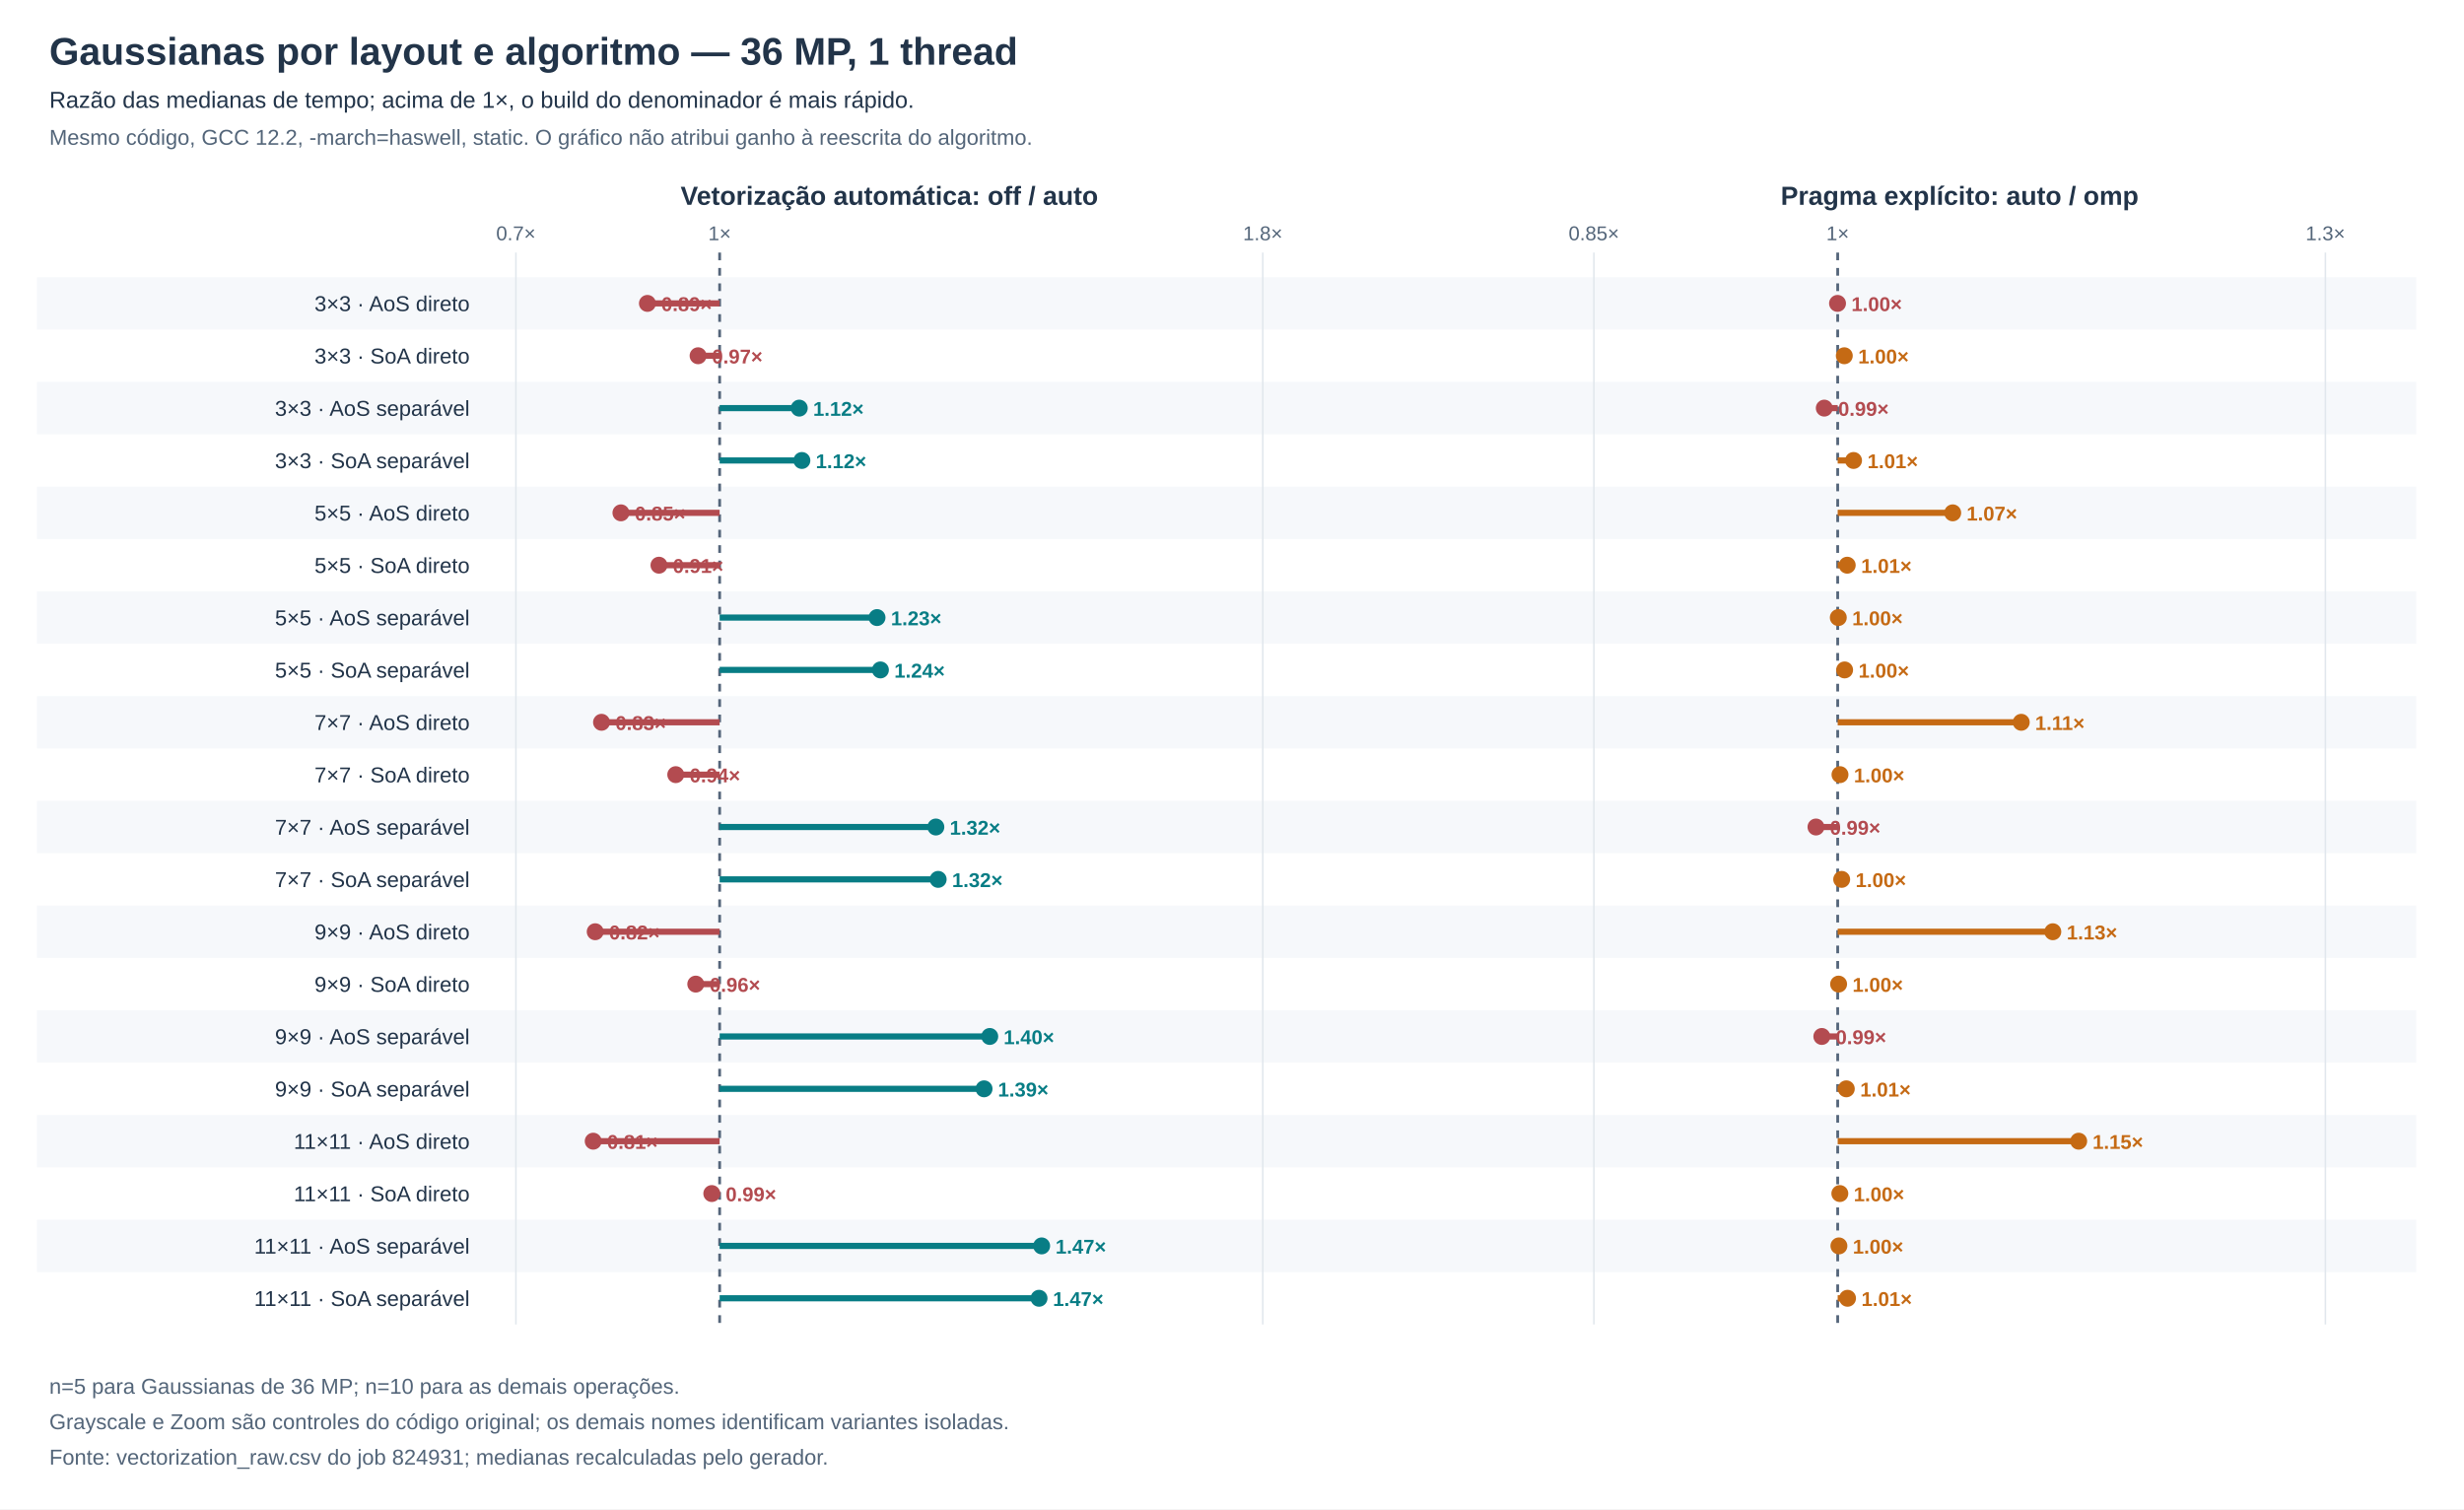
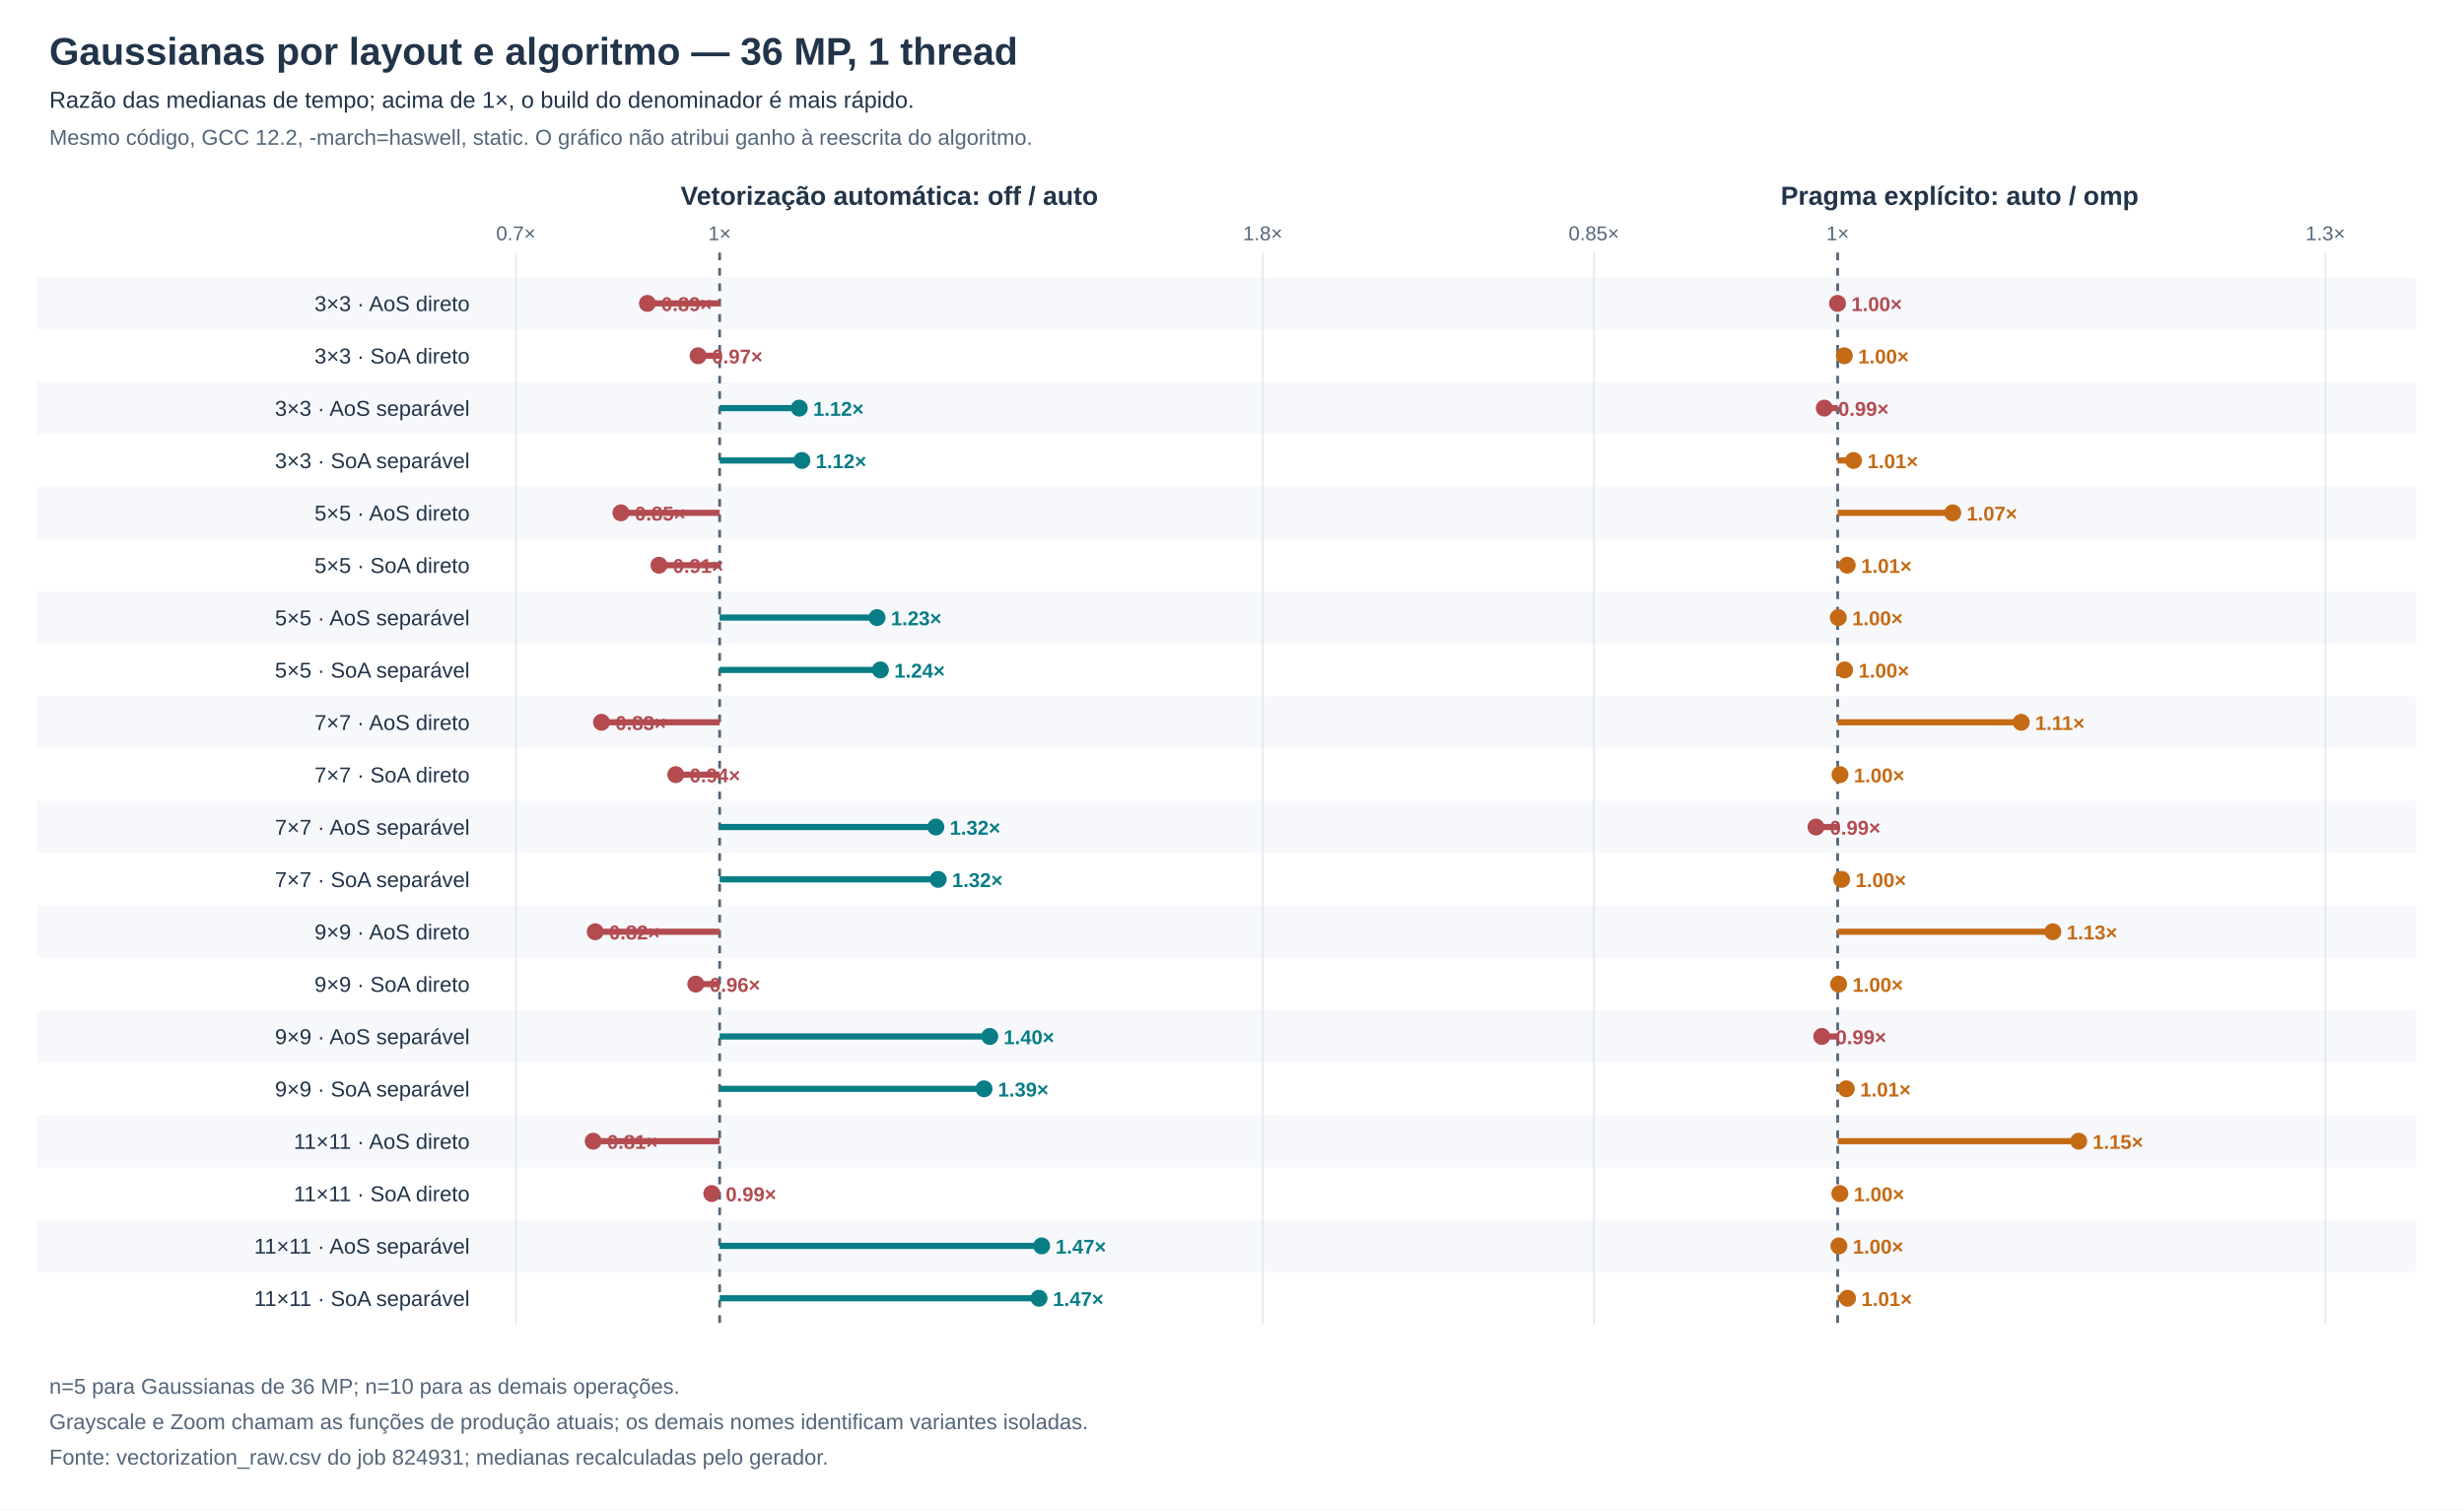
<svg xmlns="http://www.w3.org/2000/svg" width="1600" height="980" viewBox="0 0 1600 980" role="img" aria-label="Gaussianas por layout e algoritmo — 36 MP, 1 thread">
  <rect width="100%" height="100%" fill="#ffffff" />
  <g font-family="Arial,Helvetica,sans-serif">
    <text x="32.0" y="42.0" text-anchor="start" font-size="25" fill="#223449" font-weight="700">Gaussianas por layout e algoritmo — 36 MP, 1 thread</text>
    <text x="32.0" y="70.0" text-anchor="start" font-size="15" fill="#223449" font-weight="400">Razão das medianas de tempo; acima de 1×, o build do denominador é mais rápido.</text>
    <text x="32.0" y="94.0" text-anchor="start" font-size="14" fill="#536579" font-weight="400">Mesmo código, GCC 12.2, -march=haswell, static. O gráfico não atribui ganho à reescrita do algoritmo.</text>
    <rect x="24" y="180.0" width="1545" height="34" fill="#f6f8fb" />
    <rect x="24" y="248.0" width="1545" height="34" fill="#f6f8fb" />
    <rect x="24" y="316.0" width="1545" height="34" fill="#f6f8fb" />
    <rect x="24" y="384.0" width="1545" height="34" fill="#f6f8fb" />
    <rect x="24" y="452.0" width="1545" height="34" fill="#f6f8fb" />
    <rect x="24" y="520.0" width="1545" height="34" fill="#f6f8fb" />
    <rect x="24" y="588.0" width="1545" height="34" fill="#f6f8fb" />
    <rect x="24" y="656.0" width="1545" height="34" fill="#f6f8fb" />
    <rect x="24" y="724.0" width="1545" height="34" fill="#f6f8fb" />
    <rect x="24" y="792.0" width="1545" height="34" fill="#f6f8fb" />
    <text x="577.5" y="133.0" text-anchor="middle" font-size="17" fill="#223449" font-weight="700">Vetorização automática: off / auto</text>
    <line x1="335.0" y1="164" x2="335.0" y2="860" stroke="#e1e7ed" stroke-width="1" />
    <text x="335.0" y="156.0" text-anchor="middle" font-size="13" fill="#536579" font-weight="400">0.7×</text>
    <line x1="467.3" y1="164" x2="467.3" y2="860" stroke="#54657a" stroke-width="1.8" stroke-dasharray="5 5" />
    <text x="467.3" y="156.0" text-anchor="middle" font-size="13" fill="#536579" font-weight="400">1×</text>
    <line x1="820.0" y1="164" x2="820.0" y2="860" stroke="#e1e7ed" stroke-width="1" />
    <text x="820.0" y="156.0" text-anchor="middle" font-size="13" fill="#536579" font-weight="400">1.8×</text>
    <text x="1272.5" y="133.0" text-anchor="middle" font-size="17" fill="#223449" font-weight="700">Pragma explícito: auto / omp</text>
    <line x1="1035.0" y1="164" x2="1035.0" y2="860" stroke="#e1e7ed" stroke-width="1" />
    <text x="1035.0" y="156.0" text-anchor="middle" font-size="13" fill="#536579" font-weight="400">0.85×</text>
    <line x1="1193.3" y1="164" x2="1193.3" y2="860" stroke="#54657a" stroke-width="1.8" stroke-dasharray="5 5" />
    <text x="1193.3" y="156.0" text-anchor="middle" font-size="13" fill="#536579" font-weight="400">1×</text>
    <line x1="1510.0" y1="164" x2="1510.0" y2="860" stroke="#e1e7ed" stroke-width="1" />
    <text x="1510.0" y="156.0" text-anchor="middle" font-size="13" fill="#536579" font-weight="400">1.3×</text>
    <text x="305.0" y="202.0" text-anchor="end" font-size="14" fill="#223449" font-weight="400">3×3 · AoS direto</text>
    <line x1="467.3" y1="197.0" x2="420.4" y2="197.0" stroke="#b34b50" stroke-width="4" />
    <circle cx="420.4" cy="197.0" r="5.5" fill="#b34b50" />
    <text x="429.4" y="202.0" text-anchor="start" font-size="13" fill="#b34b50" font-weight="700">0.89×</text>
    <line x1="1193.3" y1="197.0" x2="1193.2" y2="197.0" stroke="#b34b50" stroke-width="4" />
    <circle cx="1193.2" cy="197.0" r="5.5" fill="#b34b50" />
    <text x="1202.2" y="202.0" text-anchor="start" font-size="13" fill="#b34b50" font-weight="700">1.00×</text>
    <text x="305.0" y="236.0" text-anchor="end" font-size="14" fill="#223449" font-weight="400">3×3 · SoA direto</text>
    <line x1="467.3" y1="231.0" x2="453.3" y2="231.0" stroke="#b34b50" stroke-width="4" />
    <circle cx="453.3" cy="231.0" r="5.5" fill="#b34b50" />
    <text x="462.3" y="236.0" text-anchor="start" font-size="13" fill="#b34b50" font-weight="700">0.97×</text>
    <line x1="1193.3" y1="231.0" x2="1197.6" y2="231.0" stroke="#c56a14" stroke-width="4" />
    <circle cx="1197.6" cy="231.0" r="5.5" fill="#c56a14" />
    <text x="1206.6" y="236.0" text-anchor="start" font-size="13" fill="#c56a14" font-weight="700">1.00×</text>
    <text x="305.0" y="270.0" text-anchor="end" font-size="14" fill="#223449" font-weight="400">3×3 · AoS separável</text>
    <line x1="467.3" y1="265.0" x2="519.0" y2="265.0" stroke="#087d85" stroke-width="4" />
    <circle cx="519.0" cy="265.0" r="5.5" fill="#087d85" />
    <text x="528.0" y="270.0" text-anchor="start" font-size="13" fill="#087d85" font-weight="700">1.12×</text>
    <line x1="1193.3" y1="265.0" x2="1184.6" y2="265.0" stroke="#b34b50" stroke-width="4" />
    <circle cx="1184.6" cy="265.0" r="5.5" fill="#b34b50" />
    <text x="1193.6" y="270.0" text-anchor="start" font-size="13" fill="#b34b50" font-weight="700">0.99×</text>
    <text x="305.0" y="304.0" text-anchor="end" font-size="14" fill="#223449" font-weight="400">3×3 · SoA separável</text>
    <line x1="467.3" y1="299.0" x2="520.7" y2="299.0" stroke="#087d85" stroke-width="4" />
    <circle cx="520.7" cy="299.0" r="5.5" fill="#087d85" />
    <text x="529.7" y="304.0" text-anchor="start" font-size="13" fill="#087d85" font-weight="700">1.12×</text>
    <line x1="1193.3" y1="299.0" x2="1203.6" y2="299.0" stroke="#c56a14" stroke-width="4" />
    <circle cx="1203.6" cy="299.0" r="5.5" fill="#c56a14" />
    <text x="1212.6" y="304.0" text-anchor="start" font-size="13" fill="#c56a14" font-weight="700">1.01×</text>
    <text x="305.0" y="338.0" text-anchor="end" font-size="14" fill="#223449" font-weight="400">5×5 · AoS direto</text>
    <line x1="467.3" y1="333.0" x2="403.2" y2="333.0" stroke="#b34b50" stroke-width="4" />
    <circle cx="403.2" cy="333.0" r="5.5" fill="#b34b50" />
    <text x="412.2" y="338.0" text-anchor="start" font-size="13" fill="#b34b50" font-weight="700">0.85×</text>
    <line x1="1193.3" y1="333.0" x2="1268.0" y2="333.0" stroke="#c56a14" stroke-width="4" />
    <circle cx="1268.0" cy="333.0" r="5.5" fill="#c56a14" />
    <text x="1277.0" y="338.0" text-anchor="start" font-size="13" fill="#c56a14" font-weight="700">1.07×</text>
    <text x="305.0" y="372.0" text-anchor="end" font-size="14" fill="#223449" font-weight="400">5×5 · SoA direto</text>
    <line x1="467.3" y1="367.0" x2="427.9" y2="367.0" stroke="#b34b50" stroke-width="4" />
    <circle cx="427.9" cy="367.0" r="5.5" fill="#b34b50" />
    <text x="436.9" y="372.0" text-anchor="start" font-size="13" fill="#b34b50" font-weight="700">0.91×</text>
    <line x1="1193.3" y1="367.0" x2="1199.5" y2="367.0" stroke="#c56a14" stroke-width="4" />
    <circle cx="1199.5" cy="367.0" r="5.5" fill="#c56a14" />
    <text x="1208.5" y="372.0" text-anchor="start" font-size="13" fill="#c56a14" font-weight="700">1.01×</text>
    <text x="305.0" y="406.0" text-anchor="end" font-size="14" fill="#223449" font-weight="400">5×5 · AoS separável</text>
    <line x1="467.3" y1="401.0" x2="569.5" y2="401.0" stroke="#087d85" stroke-width="4" />
    <circle cx="569.5" cy="401.0" r="5.5" fill="#087d85" />
    <text x="578.5" y="406.0" text-anchor="start" font-size="13" fill="#087d85" font-weight="700">1.23×</text>
    <line x1="1193.3" y1="401.0" x2="1193.7" y2="401.0" stroke="#c56a14" stroke-width="4" />
    <circle cx="1193.7" cy="401.0" r="5.5" fill="#c56a14" />
    <text x="1202.7" y="406.0" text-anchor="start" font-size="13" fill="#c56a14" font-weight="700">1.00×</text>
    <text x="305.0" y="440.0" text-anchor="end" font-size="14" fill="#223449" font-weight="400">5×5 · SoA separável</text>
    <line x1="467.3" y1="435.0" x2="571.7" y2="435.0" stroke="#087d85" stroke-width="4" />
    <circle cx="571.7" cy="435.0" r="5.5" fill="#087d85" />
    <text x="580.7" y="440.0" text-anchor="start" font-size="13" fill="#087d85" font-weight="700">1.24×</text>
    <line x1="1193.3" y1="435.0" x2="1197.8" y2="435.0" stroke="#c56a14" stroke-width="4" />
    <circle cx="1197.8" cy="435.0" r="5.5" fill="#c56a14" />
    <text x="1206.8" y="440.0" text-anchor="start" font-size="13" fill="#c56a14" font-weight="700">1.00×</text>
    <text x="305.0" y="474.0" text-anchor="end" font-size="14" fill="#223449" font-weight="400">7×7 · AoS direto</text>
    <line x1="467.3" y1="469.0" x2="390.6" y2="469.0" stroke="#b34b50" stroke-width="4" />
    <circle cx="390.6" cy="469.0" r="5.5" fill="#b34b50" />
    <text x="399.6" y="474.0" text-anchor="start" font-size="13" fill="#b34b50" font-weight="700">0.83×</text>
    <line x1="1193.3" y1="469.0" x2="1312.5" y2="469.0" stroke="#c56a14" stroke-width="4" />
    <circle cx="1312.5" cy="469.0" r="5.5" fill="#c56a14" />
    <text x="1321.5" y="474.0" text-anchor="start" font-size="13" fill="#c56a14" font-weight="700">1.11×</text>
    <text x="305.0" y="508.0" text-anchor="end" font-size="14" fill="#223449" font-weight="400">7×7 · SoA direto</text>
    <line x1="467.3" y1="503.0" x2="438.8" y2="503.0" stroke="#b34b50" stroke-width="4" />
    <circle cx="438.8" cy="503.0" r="5.5" fill="#b34b50" />
    <text x="447.8" y="508.0" text-anchor="start" font-size="13" fill="#b34b50" font-weight="700">0.94×</text>
    <line x1="1193.3" y1="503.0" x2="1194.8" y2="503.0" stroke="#c56a14" stroke-width="4" />
    <circle cx="1194.8" cy="503.0" r="5.5" fill="#c56a14" />
    <text x="1203.8" y="508.0" text-anchor="start" font-size="13" fill="#c56a14" font-weight="700">1.00×</text>
    <text x="305.0" y="542.0" text-anchor="end" font-size="14" fill="#223449" font-weight="400">7×7 · AoS separável</text>
    <line x1="467.3" y1="537.0" x2="607.7" y2="537.0" stroke="#087d85" stroke-width="4" />
    <circle cx="607.7" cy="537.0" r="5.5" fill="#087d85" />
    <text x="616.7" y="542.0" text-anchor="start" font-size="13" fill="#087d85" font-weight="700">1.32×</text>
    <line x1="1193.3" y1="537.0" x2="1179.2" y2="537.0" stroke="#b34b50" stroke-width="4" />
    <circle cx="1179.2" cy="537.0" r="5.5" fill="#b34b50" />
    <text x="1188.2" y="542.0" text-anchor="start" font-size="13" fill="#b34b50" font-weight="700">0.99×</text>
    <text x="305.0" y="576.0" text-anchor="end" font-size="14" fill="#223449" font-weight="400">7×7 · SoA separável</text>
    <line x1="467.3" y1="571.0" x2="609.2" y2="571.0" stroke="#087d85" stroke-width="4" />
    <circle cx="609.2" cy="571.0" r="5.5" fill="#087d85" />
    <text x="618.2" y="576.0" text-anchor="start" font-size="13" fill="#087d85" font-weight="700">1.32×</text>
    <line x1="1193.3" y1="571.0" x2="1195.9" y2="571.0" stroke="#c56a14" stroke-width="4" />
    <circle cx="1195.9" cy="571.0" r="5.5" fill="#c56a14" />
    <text x="1204.9" y="576.0" text-anchor="start" font-size="13" fill="#c56a14" font-weight="700">1.00×</text>
    <text x="305.0" y="610.0" text-anchor="end" font-size="14" fill="#223449" font-weight="400">9×9 · AoS direto</text>
    <line x1="467.3" y1="605.0" x2="386.5" y2="605.0" stroke="#b34b50" stroke-width="4" />
    <circle cx="386.5" cy="605.0" r="5.5" fill="#b34b50" />
    <text x="395.5" y="610.0" text-anchor="start" font-size="13" fill="#b34b50" font-weight="700">0.82×</text>
    <line x1="1193.3" y1="605.0" x2="1333.0" y2="605.0" stroke="#c56a14" stroke-width="4" />
    <circle cx="1333.0" cy="605.0" r="5.5" fill="#c56a14" />
    <text x="1342.0" y="610.0" text-anchor="start" font-size="13" fill="#c56a14" font-weight="700">1.13×</text>
    <text x="305.0" y="644.0" text-anchor="end" font-size="14" fill="#223449" font-weight="400">9×9 · SoA direto</text>
    <line x1="467.3" y1="639.0" x2="451.8" y2="639.0" stroke="#b34b50" stroke-width="4" />
    <circle cx="451.8" cy="639.0" r="5.5" fill="#b34b50" />
    <text x="460.8" y="644.0" text-anchor="start" font-size="13" fill="#b34b50" font-weight="700">0.96×</text>
    <line x1="1193.3" y1="639.0" x2="1193.9" y2="639.0" stroke="#c56a14" stroke-width="4" />
    <circle cx="1193.9" cy="639.0" r="5.5" fill="#c56a14" />
    <text x="1202.9" y="644.0" text-anchor="start" font-size="13" fill="#c56a14" font-weight="700">1.00×</text>
    <text x="305.0" y="678.0" text-anchor="end" font-size="14" fill="#223449" font-weight="400">9×9 · AoS separável</text>
    <line x1="467.3" y1="673.0" x2="642.7" y2="673.0" stroke="#087d85" stroke-width="4" />
    <circle cx="642.7" cy="673.0" r="5.5" fill="#087d85" />
    <text x="651.7" y="678.0" text-anchor="start" font-size="13" fill="#087d85" font-weight="700">1.40×</text>
    <line x1="1193.3" y1="673.0" x2="1183.0" y2="673.0" stroke="#b34b50" stroke-width="4" />
    <circle cx="1183.0" cy="673.0" r="5.5" fill="#b34b50" />
    <text x="1192.0" y="678.0" text-anchor="start" font-size="13" fill="#b34b50" font-weight="700">0.99×</text>
    <text x="305.0" y="712.0" text-anchor="end" font-size="14" fill="#223449" font-weight="400">9×9 · SoA separável</text>
    <line x1="467.3" y1="707.0" x2="639.0" y2="707.0" stroke="#087d85" stroke-width="4" />
    <circle cx="639.0" cy="707.0" r="5.5" fill="#087d85" />
    <text x="648.0" y="712.0" text-anchor="start" font-size="13" fill="#087d85" font-weight="700">1.39×</text>
    <line x1="1193.3" y1="707.0" x2="1198.9" y2="707.0" stroke="#c56a14" stroke-width="4" />
    <circle cx="1198.9" cy="707.0" r="5.5" fill="#c56a14" />
    <text x="1207.9" y="712.0" text-anchor="start" font-size="13" fill="#c56a14" font-weight="700">1.01×</text>
    <text x="305.0" y="746.0" text-anchor="end" font-size="14" fill="#223449" font-weight="400">11×11 · AoS direto</text>
    <line x1="467.3" y1="741.0" x2="385.2" y2="741.0" stroke="#b34b50" stroke-width="4" />
    <circle cx="385.2" cy="741.0" r="5.5" fill="#b34b50" />
    <text x="394.2" y="746.0" text-anchor="start" font-size="13" fill="#b34b50" font-weight="700">0.81×</text>
    <line x1="1193.3" y1="741.0" x2="1349.8" y2="741.0" stroke="#c56a14" stroke-width="4" />
    <circle cx="1349.8" cy="741.0" r="5.5" fill="#c56a14" />
    <text x="1358.8" y="746.0" text-anchor="start" font-size="13" fill="#c56a14" font-weight="700">1.15×</text>
    <text x="305.0" y="780.0" text-anchor="end" font-size="14" fill="#223449" font-weight="400">11×11 · SoA direto</text>
    <line x1="467.3" y1="775.0" x2="462.2" y2="775.0" stroke="#b34b50" stroke-width="4" />
    <circle cx="462.2" cy="775.0" r="5.5" fill="#b34b50" />
    <text x="471.2" y="780.0" text-anchor="start" font-size="13" fill="#b34b50" font-weight="700">0.99×</text>
    <line x1="1193.3" y1="775.0" x2="1194.7" y2="775.0" stroke="#c56a14" stroke-width="4" />
    <circle cx="1194.7" cy="775.0" r="5.5" fill="#c56a14" />
    <text x="1203.7" y="780.0" text-anchor="start" font-size="13" fill="#c56a14" font-weight="700">1.00×</text>
    <text x="305.0" y="814.0" text-anchor="end" font-size="14" fill="#223449" font-weight="400">11×11 · AoS separável</text>
    <line x1="467.3" y1="809.0" x2="676.4" y2="809.0" stroke="#087d85" stroke-width="4" />
    <circle cx="676.4" cy="809.0" r="5.5" fill="#087d85" />
    <text x="685.4" y="814.0" text-anchor="start" font-size="13" fill="#087d85" font-weight="700">1.47×</text>
    <line x1="1193.3" y1="809.0" x2="1194.1" y2="809.0" stroke="#c56a14" stroke-width="4" />
    <circle cx="1194.1" cy="809.0" r="5.5" fill="#c56a14" />
    <text x="1203.1" y="814.0" text-anchor="start" font-size="13" fill="#c56a14" font-weight="700">1.00×</text>
    <text x="305.0" y="848.0" text-anchor="end" font-size="14" fill="#223449" font-weight="400">11×11 · SoA separável</text>
    <line x1="467.3" y1="843.0" x2="674.7" y2="843.0" stroke="#087d85" stroke-width="4" />
    <circle cx="674.7" cy="843.0" r="5.5" fill="#087d85" />
    <text x="683.7" y="848.0" text-anchor="start" font-size="13" fill="#087d85" font-weight="700">1.47×</text>
    <line x1="1193.3" y1="843.0" x2="1199.7" y2="843.0" stroke="#c56a14" stroke-width="4" />
    <circle cx="1199.7" cy="843.0" r="5.5" fill="#c56a14" />
    <text x="1208.7" y="848.0" text-anchor="start" font-size="13" fill="#c56a14" font-weight="700">1.01×</text>
    <text x="32.0" y="905.0" text-anchor="start" font-size="14" fill="#536579" font-weight="400">n=5 para Gaussianas de 36 MP; n=10 para as demais operações.</text>
-     <text x="32.0" y="928.0" text-anchor="start" font-size="14" fill="#536579" font-weight="400">Grayscale e Zoom são controles do código original; os demais nomes identificam variantes isoladas.</text>
+     <text x="32.0" y="928.0" text-anchor="start" font-size="14" fill="#536579" font-weight="400">Grayscale e Zoom chamam as funções de produção atuais; os demais nomes identificam variantes isoladas.</text>
    <text x="32.0" y="951.0" text-anchor="start" font-size="14" fill="#536579" font-weight="400">Fonte: vectorization_raw.csv do job 824931; medianas recalculadas pelo gerador.</text>
  </g>
</svg>
